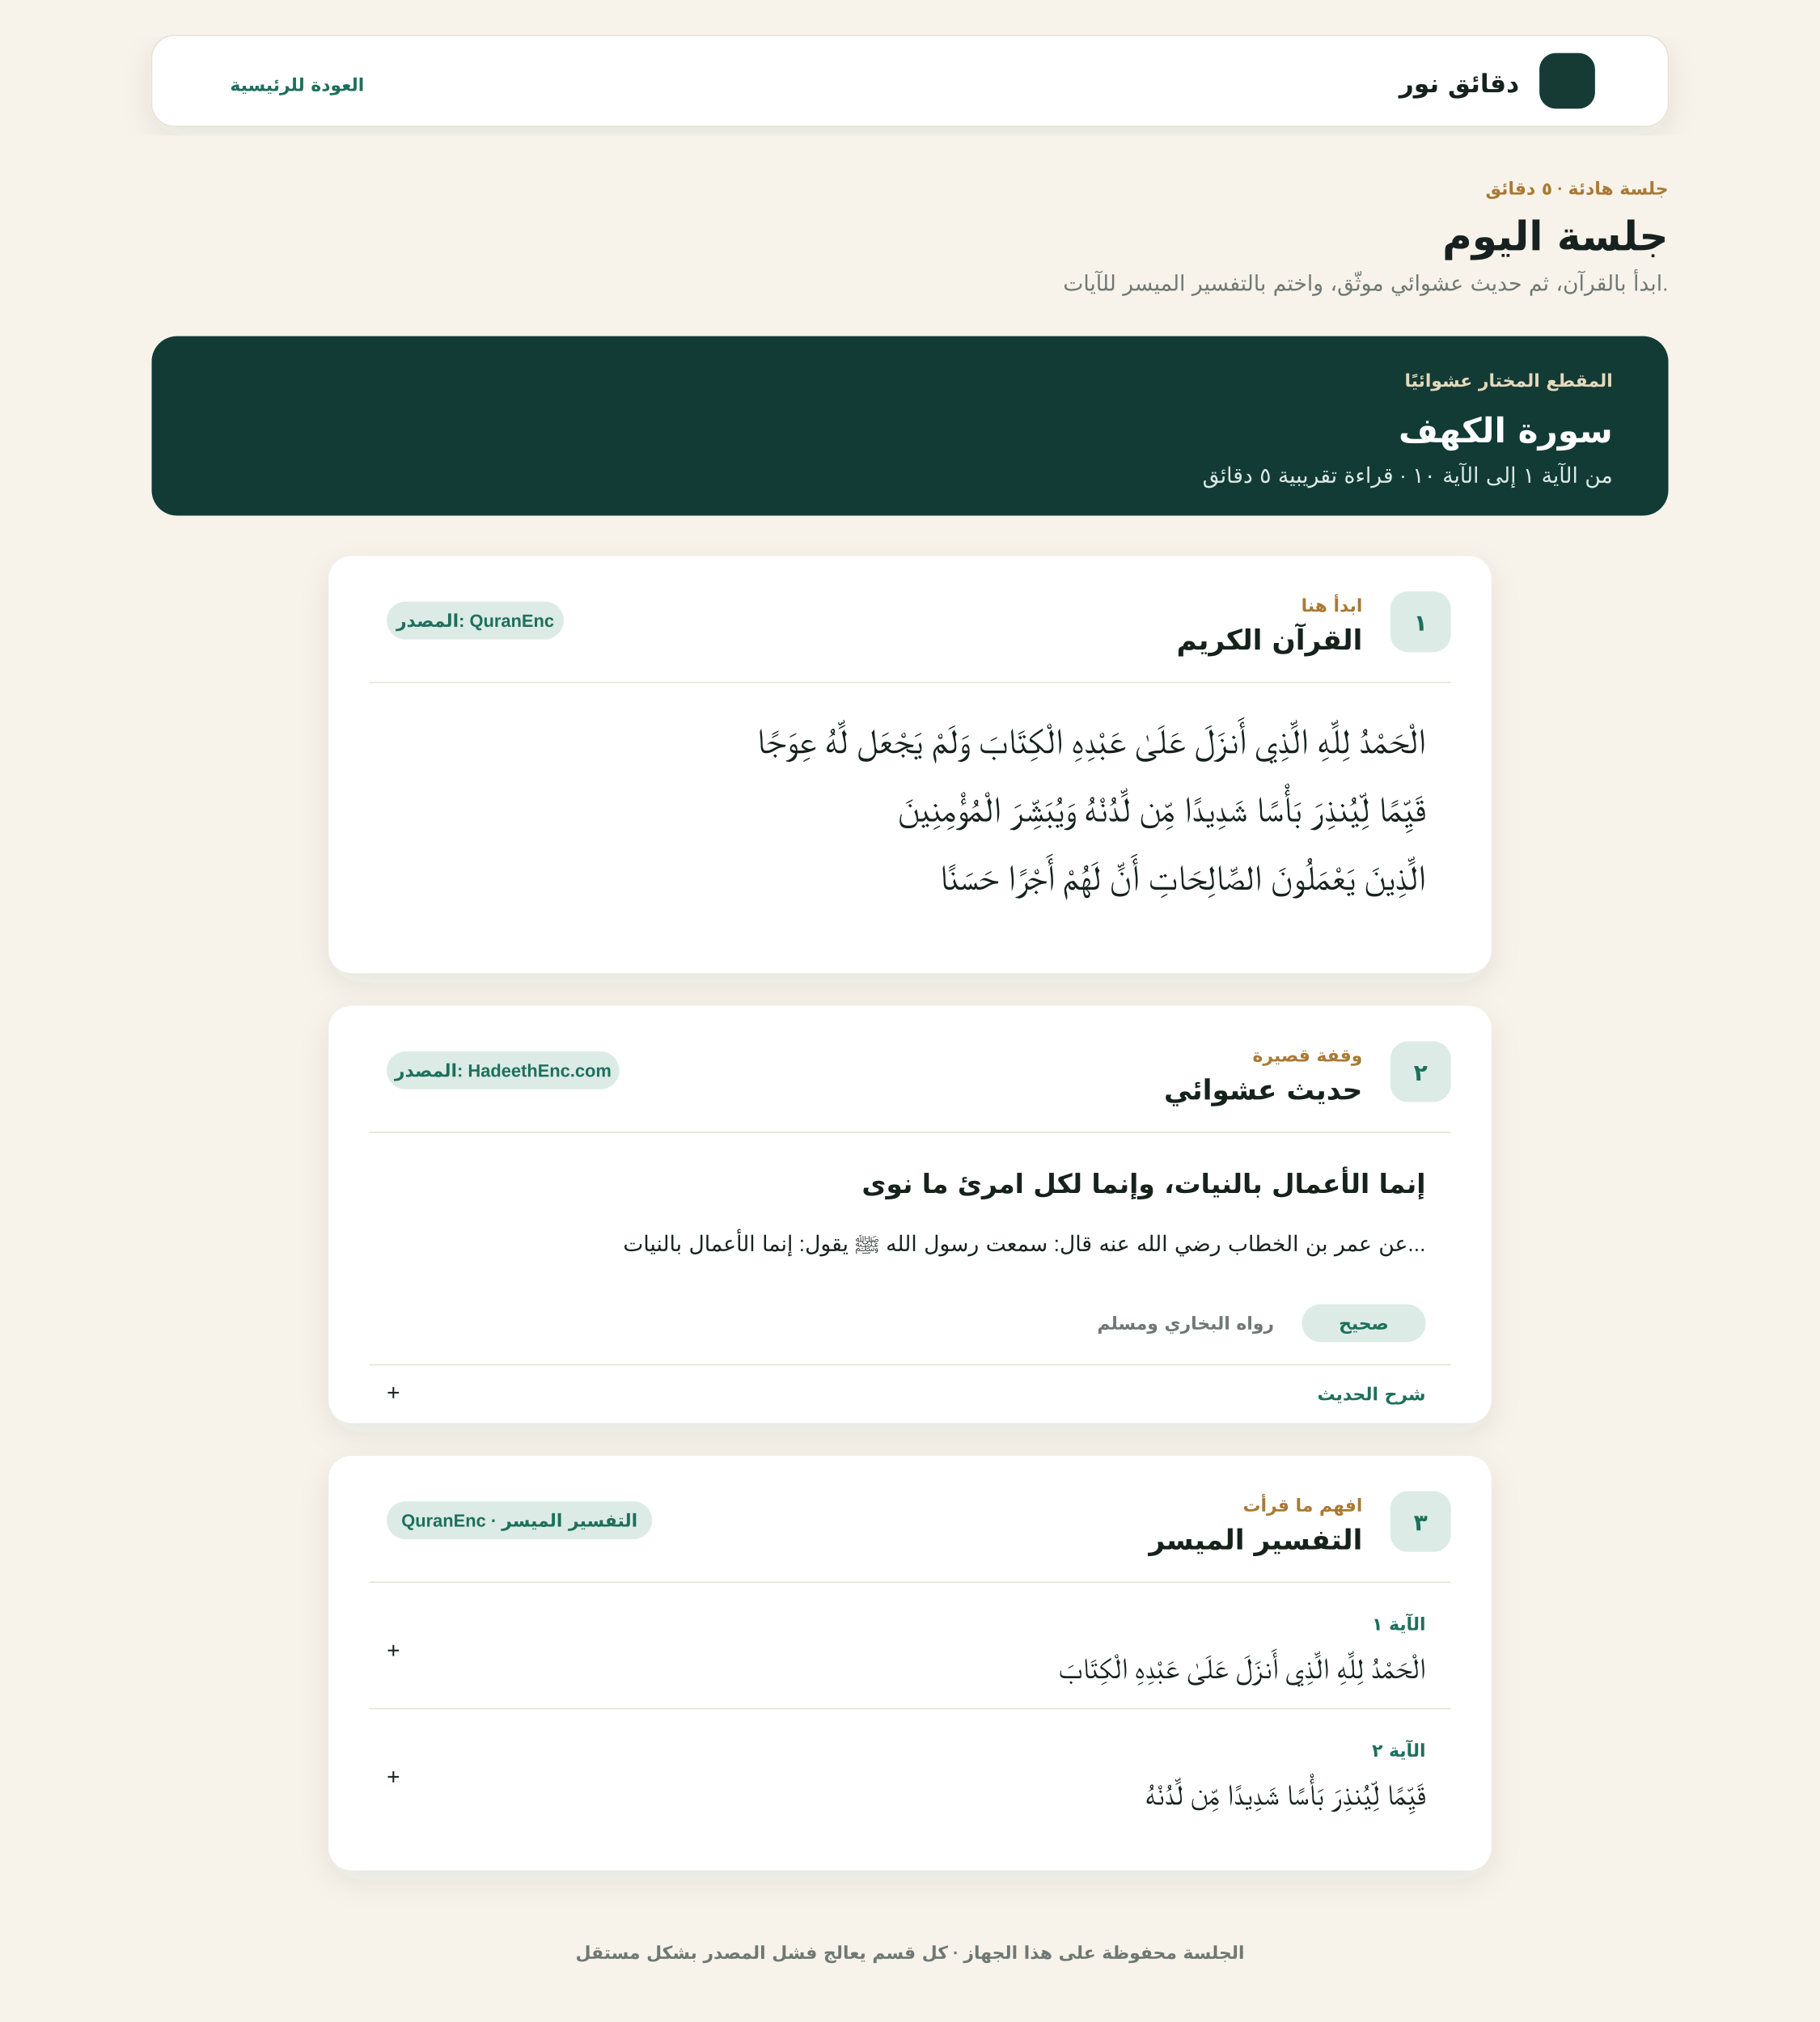
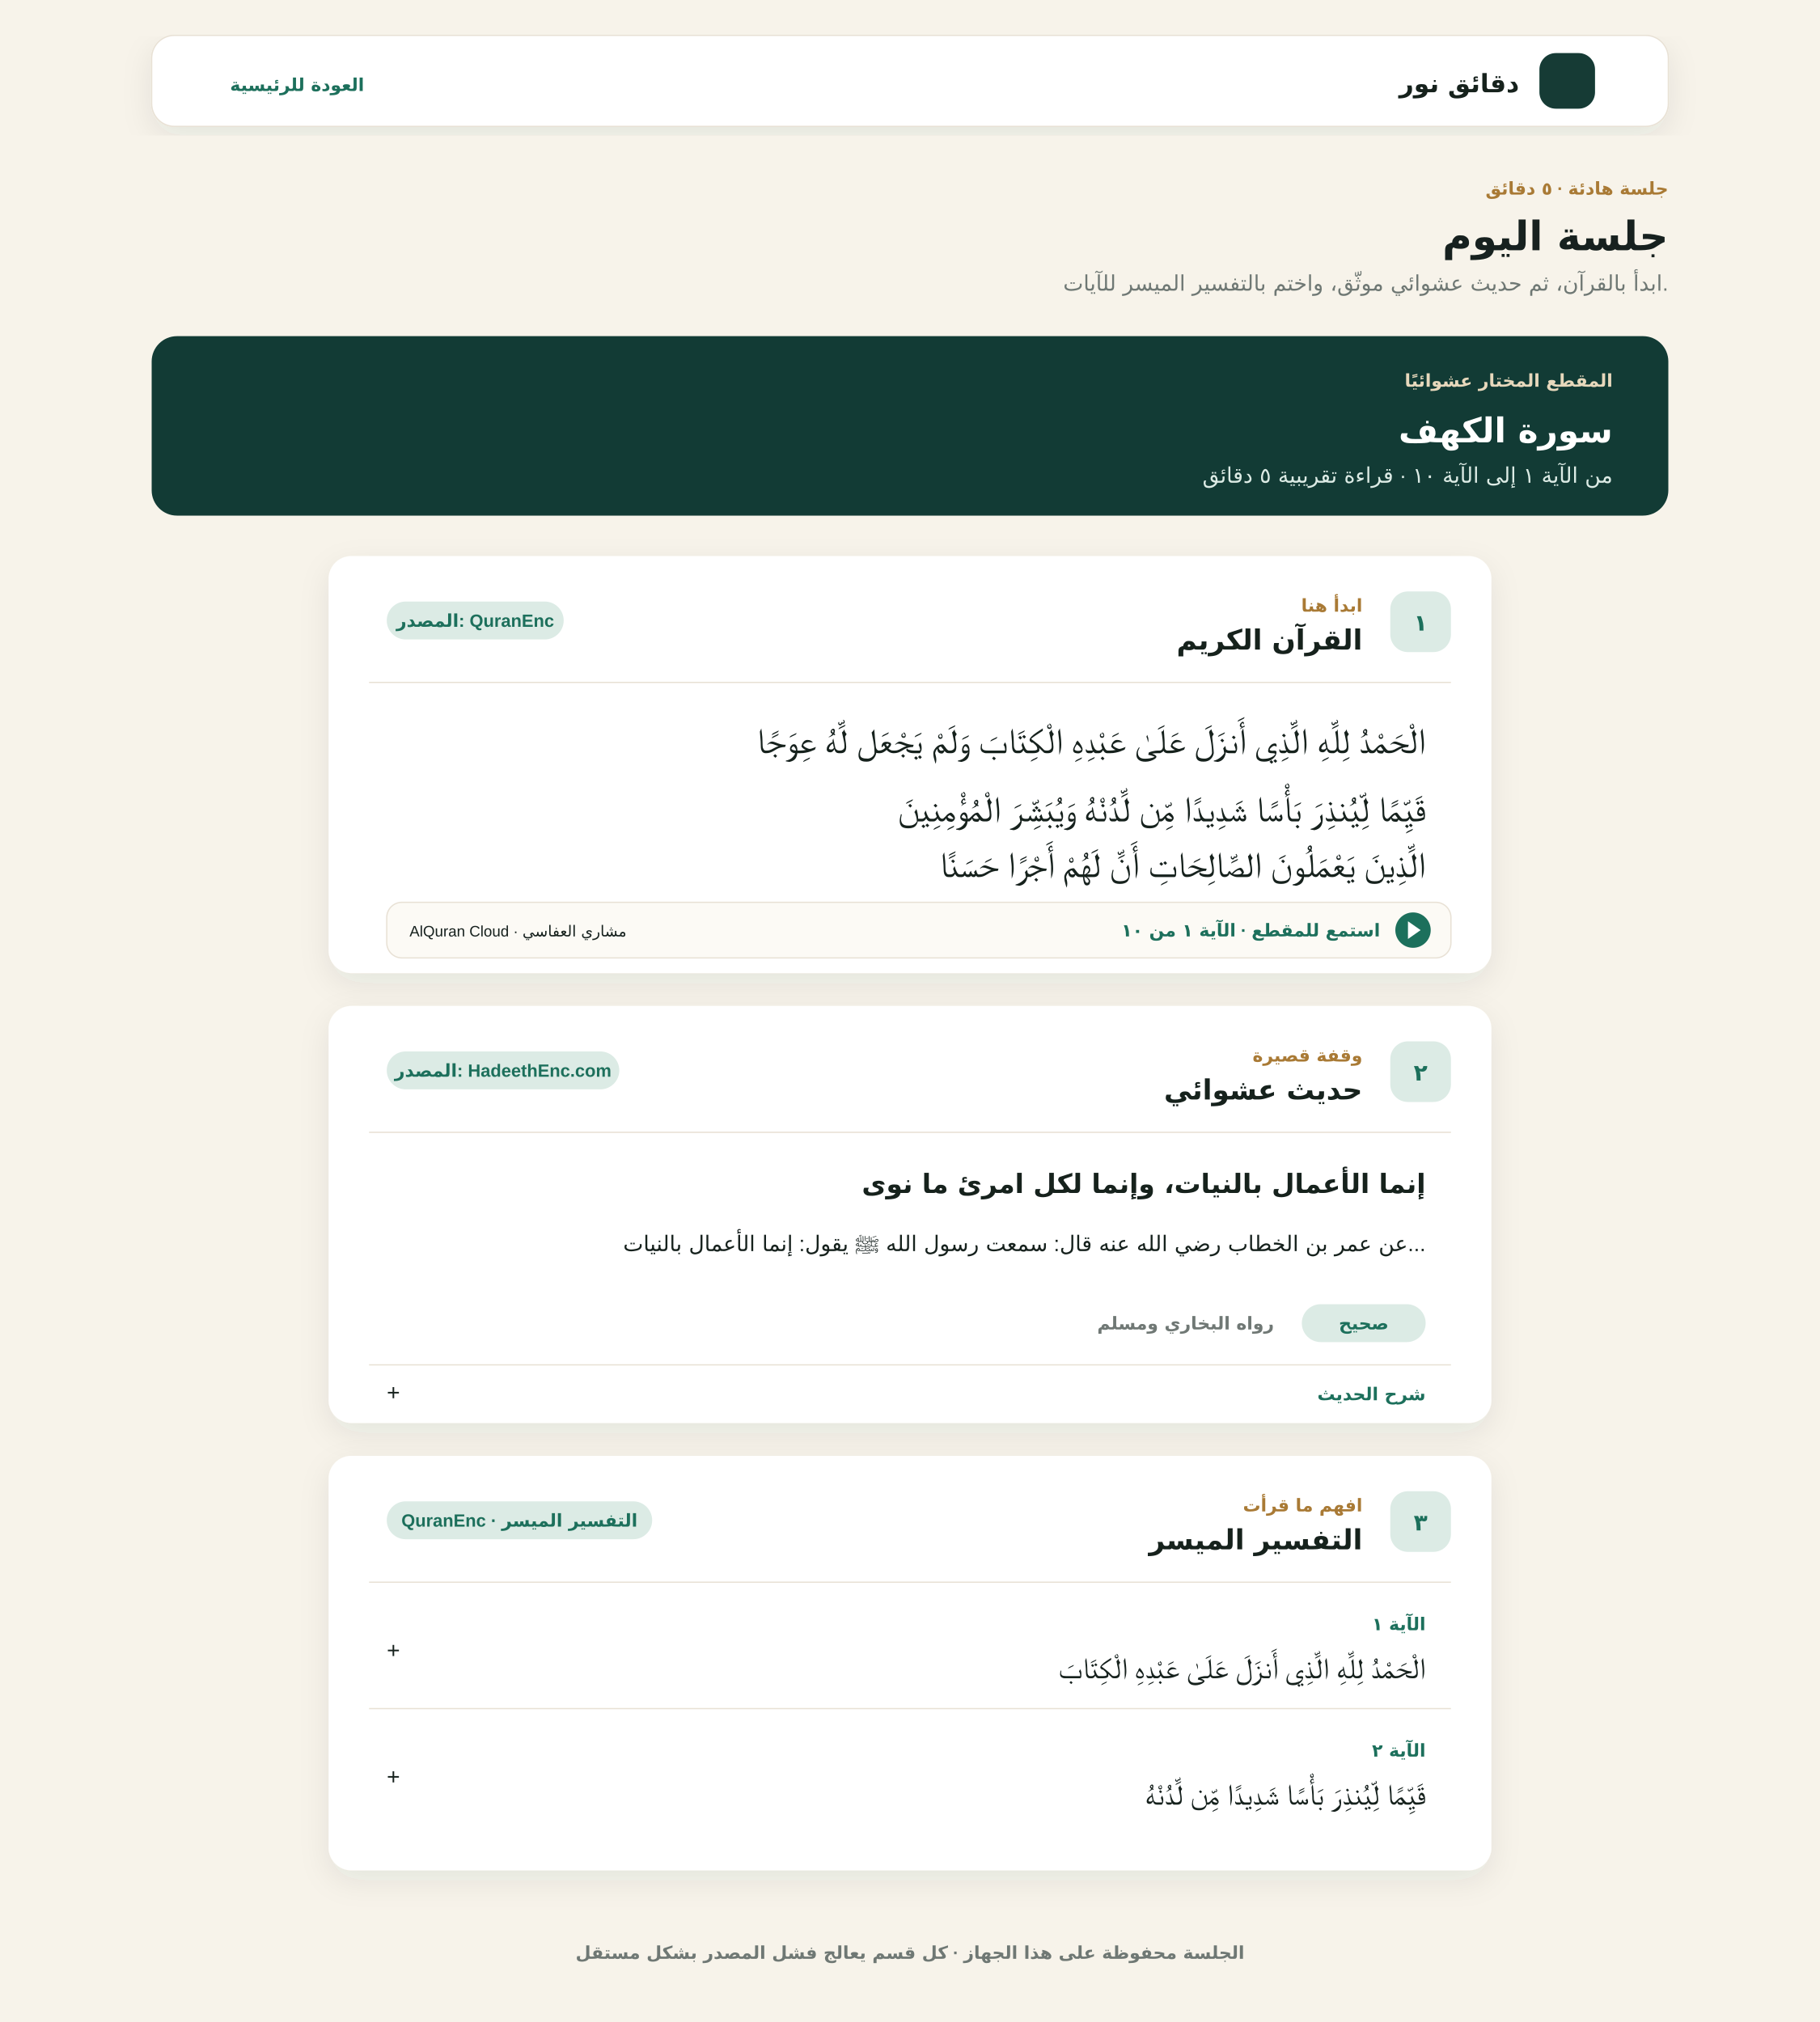
<svg xmlns="http://www.w3.org/2000/svg" width="1440" height="1600" viewBox="0 0 1440 1600">
  <defs>
    <filter id="shadow">
      <feDropShadow dx="0" dy="8" stdDeviation="12" flood-color="#123B35" flood-opacity=".08" />
    </filter>
    <style>.ui{font-family:Cairo,Arial,sans-serif;fill:#17211F}.quran{font-family:'Scheherazade New',serif;fill:#17211F}.muted{fill:#6F7874}.label{font-size:14px;font-weight:600}.body{font-size:17px}.title{font-size:32px;font-weight:700}.white{fill:#fff}.gold{fill:#A97A35}.green{fill:#1F6F5B}</style>
  </defs>
  <rect width="1440" height="1600" fill="#F7F3EA" />
  <g id="AppHeader" filter="url(#shadow)">
    <rect x="120" y="28" width="1200" height="72" rx="18" fill="#fff" stroke="#E8E1D5" />
    <rect x="1218" y="42" width="44" height="44" rx="13" fill="#123B35" />
    <text x="1202" y="73" text-anchor="end" class="ui" font-size="20" font-weight="700">دقائق نور</text>
    <text x="182" y="72" class="ui label green">العودة للرئيسية</text>
  </g>
  <g id="PageHeader">
    <text x="1320" y="154" text-anchor="end" class="ui label gold">جلسة هادئة · ٥ دقائق</text>
    <text x="1320" y="198" text-anchor="end" class="ui title">جلسة اليوم</text>
    <text x="1320" y="230" text-anchor="end" class="ui body muted">ابدأ بالقرآن، ثم حديث عشوائي موثّق، واختم بالتفسير الميسر للآيات.</text>
  </g>
  <g id="Summary">
    <rect x="120" y="266" width="1200" height="142" rx="20" fill="#123B35" />
    <text x="1276" y="306" text-anchor="end" class="ui label" style="fill:#E7D8BC">المقطع المختار عشوائيًا</text>
    <text x="1276" y="350" text-anchor="end" class="ui white" font-size="27" font-weight="700">سورة الكهف</text>
    <text x="1276" y="382" text-anchor="end" class="ui body" style="fill:#DCEBE5">من الآية ١ إلى الآية ١٠ · قراءة تقريبية ٥ دقائق</text>
  </g>
  <g id="QuranStep" filter="url(#shadow)">
    <rect x="260" y="440" width="920" height="330" rx="18" fill="#fff" />
    <rect x="1100" y="468" width="48" height="48" rx="14" fill="#DCEBE5" />
    <text x="1124" y="499" text-anchor="middle" class="ui green" font-size="18" font-weight="700">١</text>
    <text x="1078" y="484" text-anchor="end" class="ui label gold">ابدأ هنا</text>
    <text x="1078" y="514" text-anchor="end" class="ui" font-size="22" font-weight="700">القرآن الكريم</text>
    <rect x="306" y="476" width="140" height="30" rx="15" fill="#DCEBE5" />
    <text x="376" y="496" text-anchor="middle" class="ui label green">المصدر: QuranEnc</text>
    <line x1="292" y1="540" x2="1148" y2="540" stroke="#E8E1D5" />
    <text x="1128" y="596" text-anchor="end" class="quran" font-size="28">الْحَمْدُ لِلَّهِ الَّذِي أَنزَلَ عَلَىٰ عَبْدِهِ الْكِتَابَ وَلَمْ يَجْعَل لَّهُ عِوَجًا</text>
    <text x="1128" y="650" text-anchor="end" class="quran" font-size="28">قَيِّمًا لِّيُنذِرَ بَأْسًا شَدِيدًا مِّن لَّدُنْهُ وَيُبَشِّرَ الْمُؤْمِنِينَ</text>
-     <text x="1128" y="704" text-anchor="end" class="quran" font-size="28">الَّذِينَ يَعْمَلُونَ الصَّالِحَاتِ أَنَّ لَهُمْ أَجْرًا حَسَنًا</text>
+     <text x="1128" y="694" text-anchor="end" class="quran" font-size="28">الَّذِينَ يَعْمَلُونَ الصَّالِحَاتِ أَنَّ لَهُمْ أَجْرًا حَسَنًا</text>
+     <rect x="306" y="714" width="842" height="44" rx="12" fill="#FCFAF5" stroke="#E8E1D5" />
+     <circle cx="1118" cy="736" r="14" fill="#1F6F5B" />
+     <path d="M1114 729l10 7-10 7Z" fill="#fff" />
+     <text x="1092" y="741" text-anchor="end" class="ui label green">استمع للمقطع · الآية ١ من ١٠</text>
+     <text x="324" y="741" class="ui" font-size="12" fill="#6F7874">AlQuran Cloud · مشاري العفاسي</text>
  </g>
  <g id="HadithStep" filter="url(#shadow)">
    <rect x="260" y="796" width="920" height="330" rx="18" fill="#fff" />
    <rect x="1100" y="824" width="48" height="48" rx="14" fill="#DCEBE5" />
    <text x="1124" y="855" text-anchor="middle" class="ui green" font-size="18" font-weight="700">٢</text>
    <text x="1078" y="840" text-anchor="end" class="ui label gold">وقفة قصيرة</text>
    <text x="1078" y="870" text-anchor="end" class="ui" font-size="22" font-weight="700">حديث عشوائي</text>
    <rect x="306" y="832" width="184" height="30" rx="15" fill="#DCEBE5" />
    <text x="398" y="852" text-anchor="middle" class="ui label green">المصدر: HadeethEnc.com</text>
    <line x1="292" y1="896" x2="1148" y2="896" stroke="#E8E1D5" />
    <text x="1128" y="944" text-anchor="end" class="ui" font-size="21" font-weight="700">إنما الأعمال بالنيات، وإنما لكل امرئ ما نوى</text>
    <text x="1128" y="990" text-anchor="end" class="ui body">عن عمر بن الخطاب رضي الله عنه قال: سمعت رسول الله ﷺ يقول: إنما الأعمال بالنيات...</text>
    <rect x="1030" y="1032" width="98" height="30" rx="15" fill="#DCEBE5" />
    <text x="1079" y="1052" text-anchor="middle" class="ui label green">صحيح</text>
    <text x="1008" y="1052" text-anchor="end" class="ui label muted">رواه البخاري ومسلم</text>
    <line x1="292" y1="1080" x2="1148" y2="1080" stroke="#E8E1D5" />
    <text x="1128" y="1108" text-anchor="end" class="ui label green">شرح الحديث</text>
    <text x="306" y="1108" class="ui" font-size="18" fill="#1F6F5B">+</text>
  </g>
  <g id="TafsirStep" filter="url(#shadow)">
    <rect x="260" y="1152" width="920" height="328" rx="18" fill="#fff" />
    <rect x="1100" y="1180" width="48" height="48" rx="14" fill="#DCEBE5" />
    <text x="1124" y="1211" text-anchor="middle" class="ui green" font-size="18" font-weight="700">٣</text>
    <text x="1078" y="1196" text-anchor="end" class="ui label gold">افهم ما قرأت</text>
    <text x="1078" y="1226" text-anchor="end" class="ui" font-size="22" font-weight="700">التفسير الميسر</text>
    <rect x="306" y="1188" width="210" height="30" rx="15" fill="#DCEBE5" />
    <text x="411" y="1208" text-anchor="middle" class="ui label green">QuranEnc · التفسير الميسر</text>
    <line x1="292" y1="1252" x2="1148" y2="1252" stroke="#E8E1D5" />
    <text x="1128" y="1290" text-anchor="end" class="ui label green">الآية ١</text>
    <text x="1128" y="1328" text-anchor="end" class="quran" font-size="23">الْحَمْدُ لِلَّهِ الَّذِي أَنزَلَ عَلَىٰ عَبْدِهِ الْكِتَابَ</text>
    <text x="306" y="1312" class="ui" font-size="18" fill="#1F6F5B">+</text>
    <line x1="292" y1="1352" x2="1148" y2="1352" stroke="#E8E1D5" />
    <text x="1128" y="1390" text-anchor="end" class="ui label green">الآية ٢</text>
    <text x="1128" y="1428" text-anchor="end" class="quran" font-size="23">قَيِّمًا لِّيُنذِرَ بَأْسًا شَدِيدًا مِّن لَّدُنْهُ</text>
    <text x="306" y="1412" class="ui" font-size="18" fill="#1F6F5B">+</text>
  </g>
  <text x="720" y="1550" text-anchor="middle" class="ui label muted">الجلسة محفوظة على هذا الجهاز · كل قسم يعالج فشل المصدر بشكل مستقل</text>
</svg>
